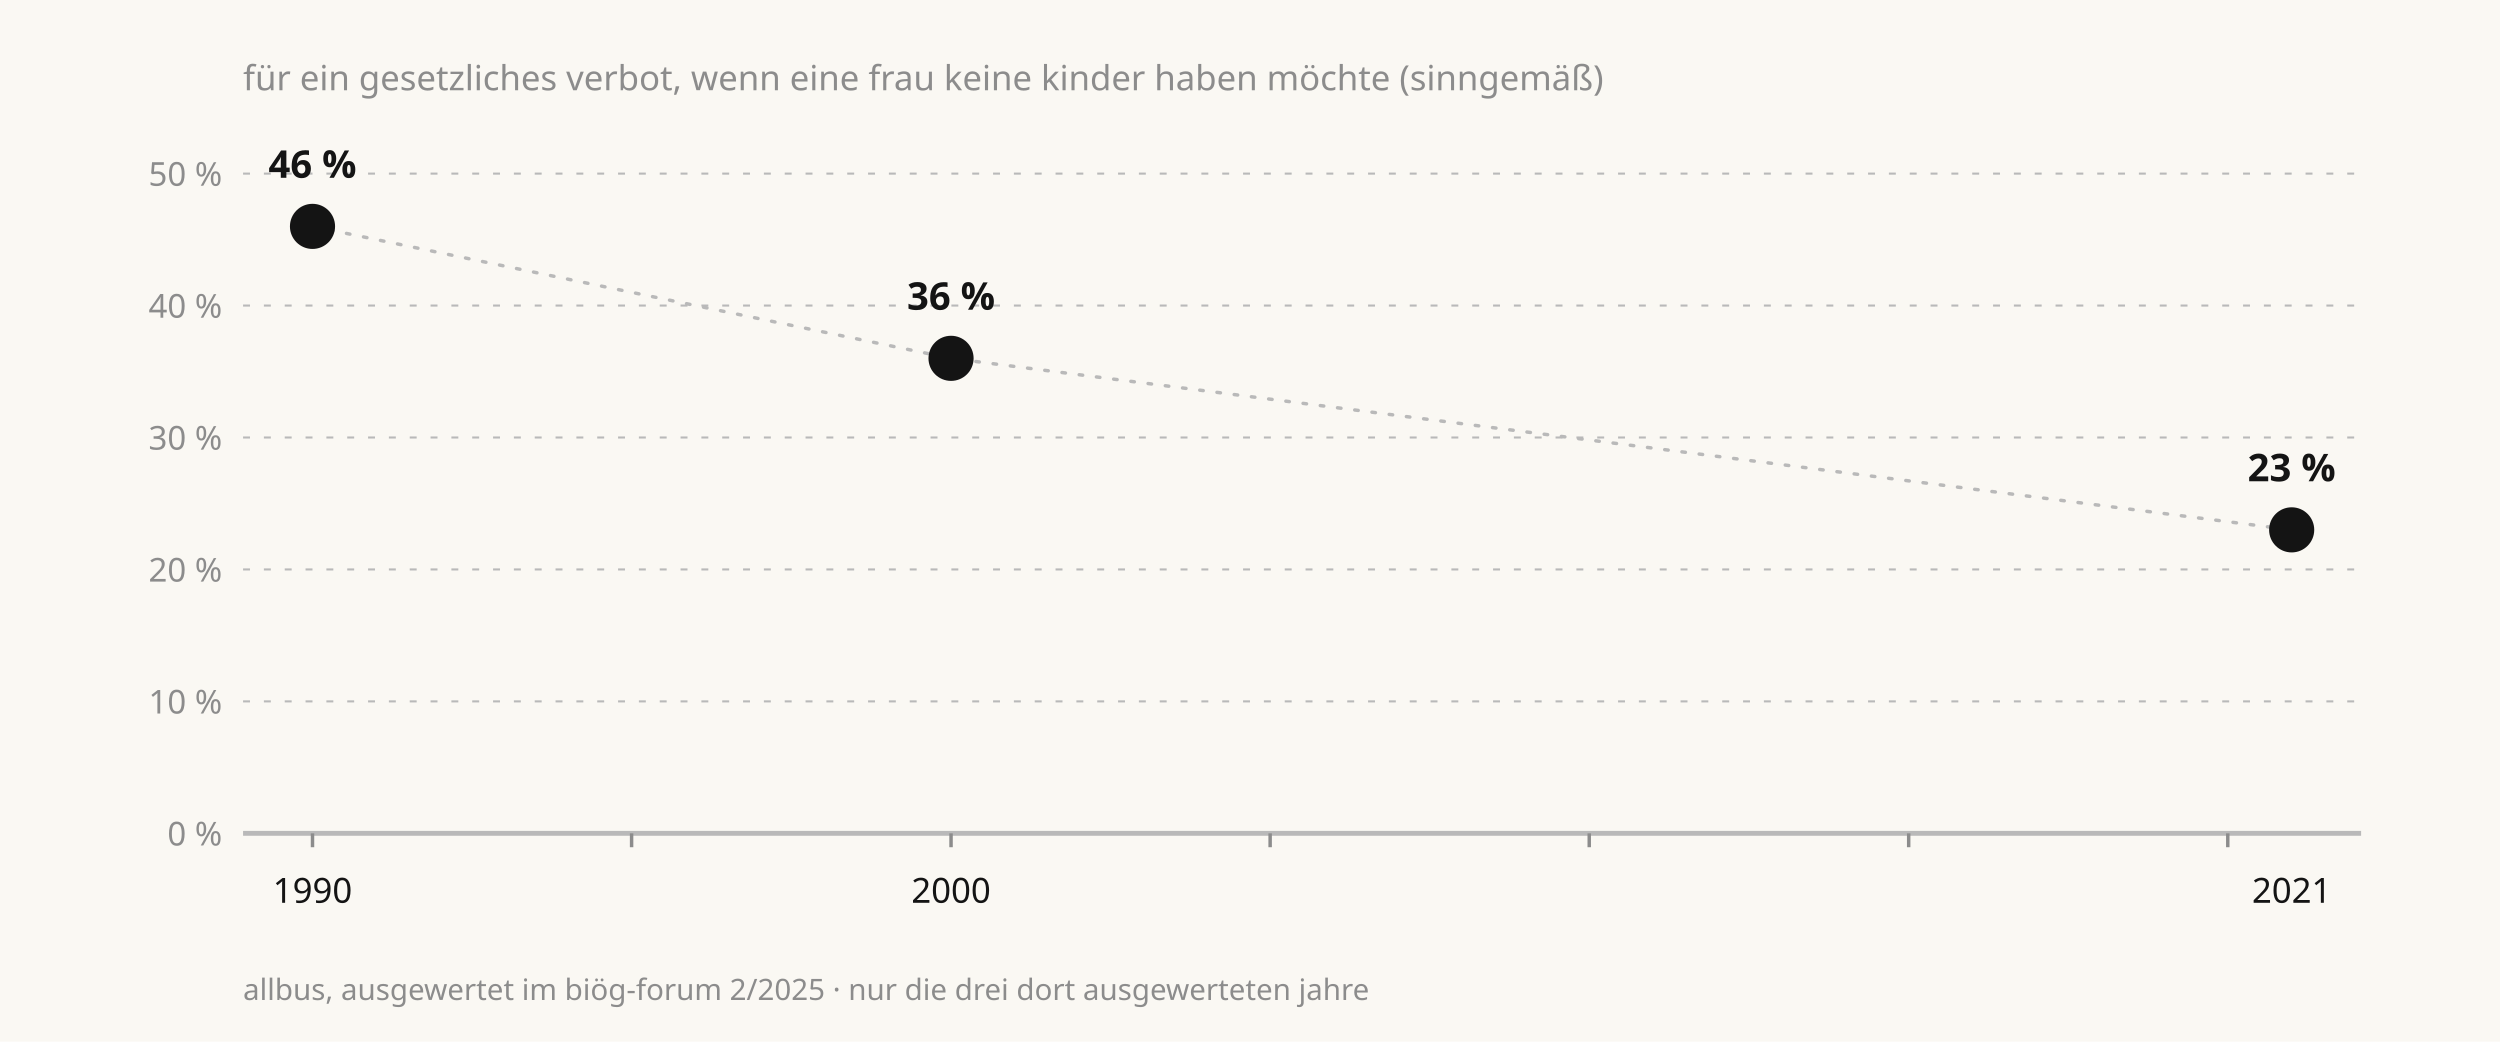
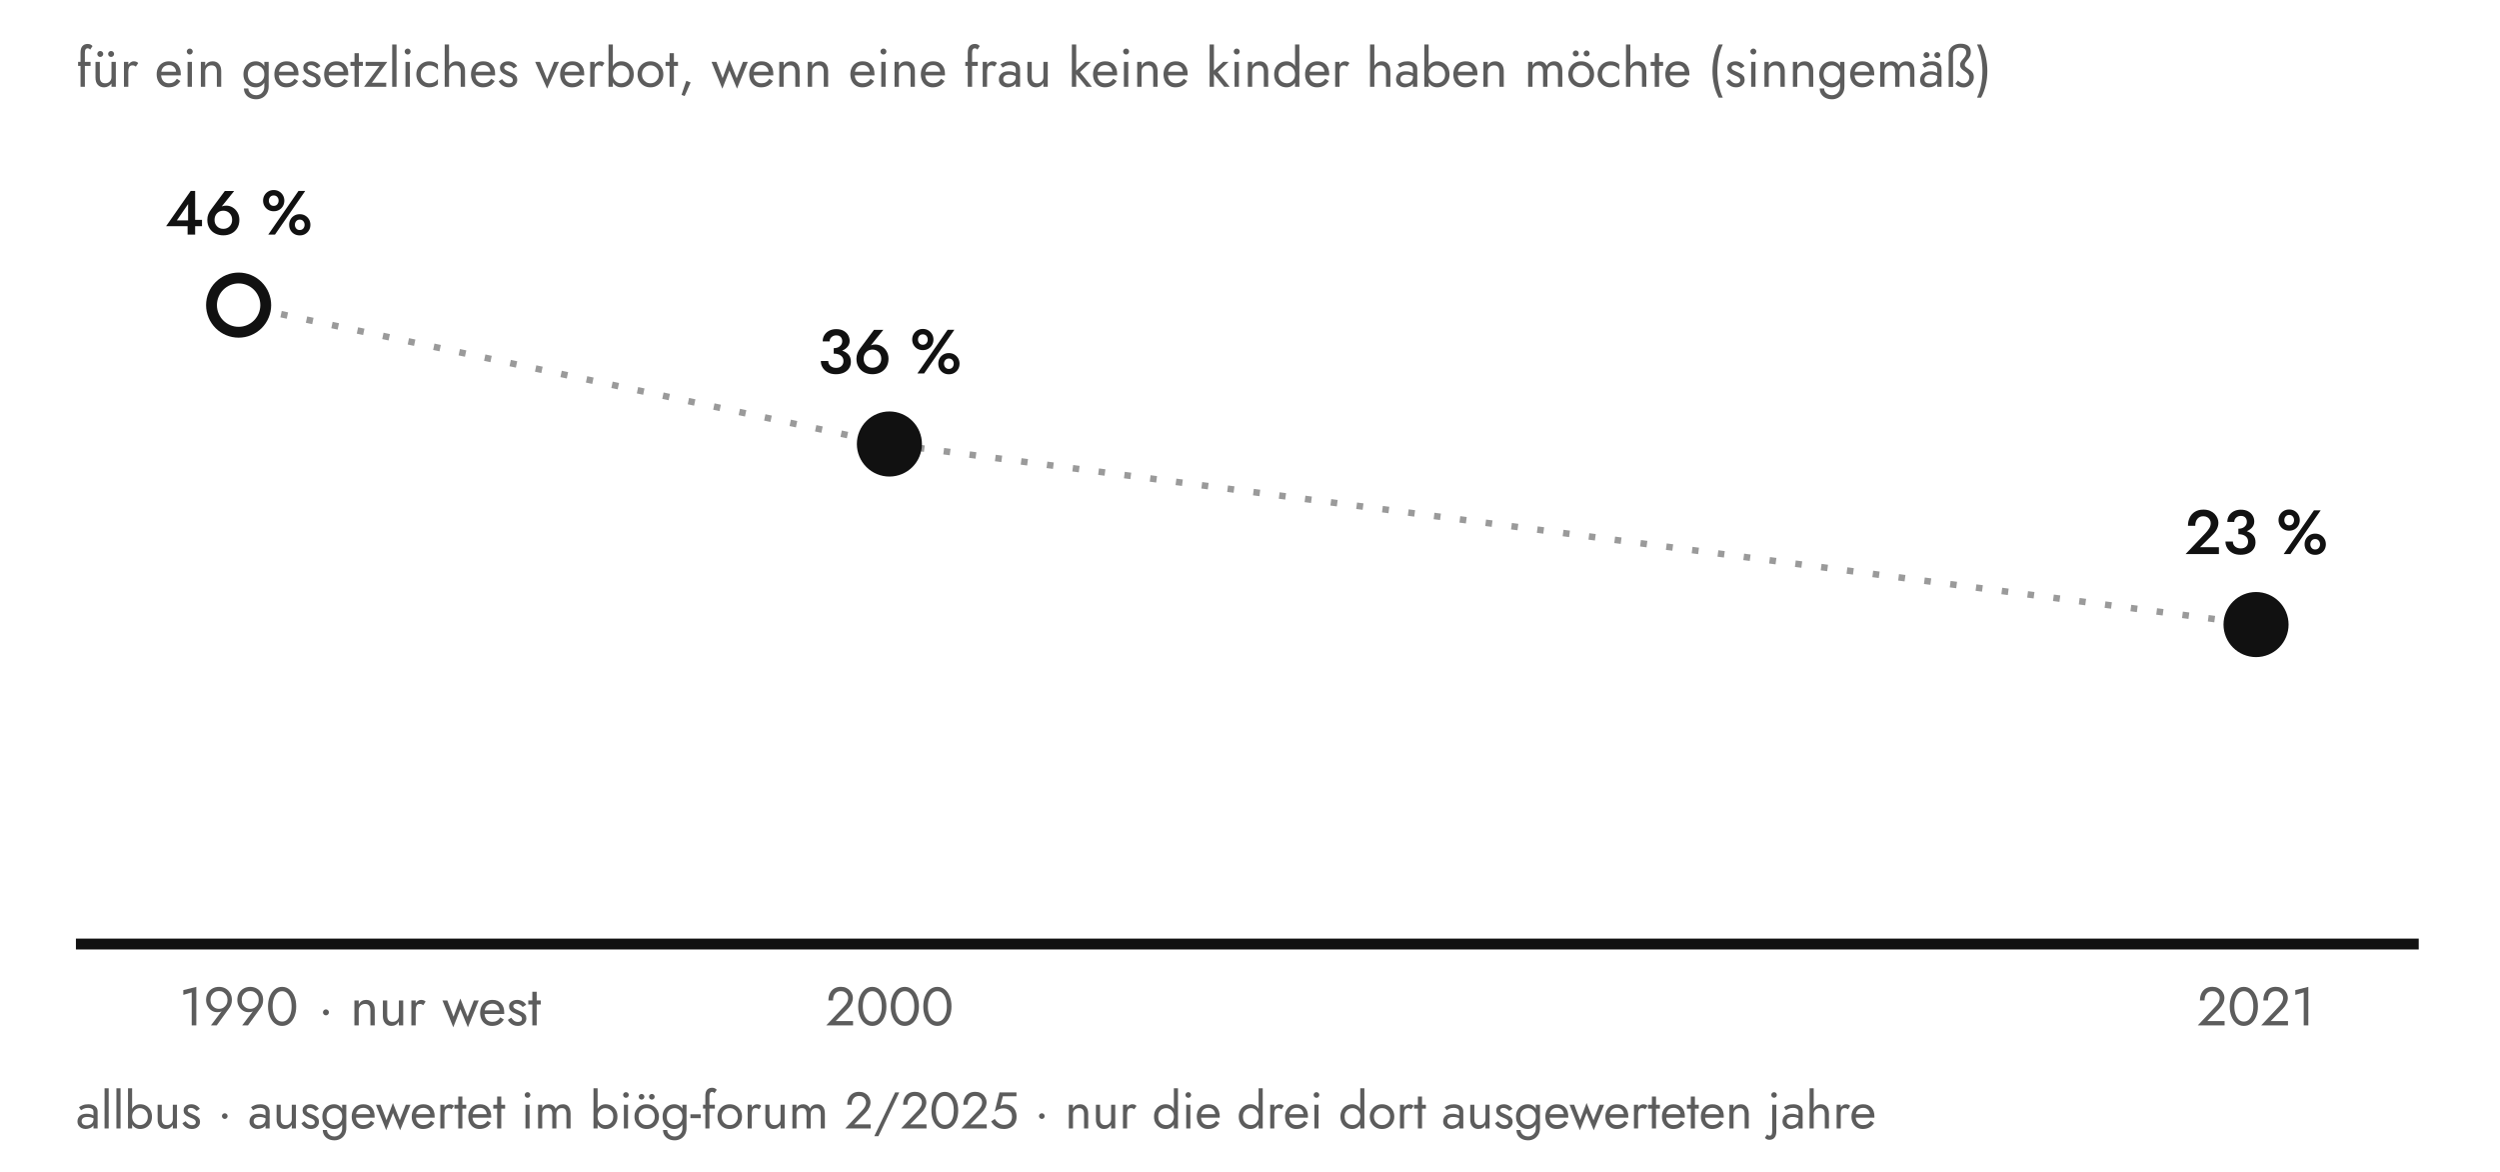
- <svg xmlns="http://www.w3.org/2000/svg" viewBox="0 0 720 300" width="720" height="300" font-family="'Jost','Century Gothic',sans-serif" role="img">
-   <rect x="0" y="0" width="720" height="300" fill="#FAF8F3" />
-   <line x1="70" y1="240.0" x2="680" y2="240.0" stroke="#b9b9b9" stroke-width="1.4" />
-   <text x="64.0" y="243.5" font-size="9.5" fill="#8c8c8c" text-anchor="end">0 %</text>
-   <line x1="70" y1="202.0" x2="680" y2="202.0" stroke="#b9b9b9" stroke-width="0.6" stroke-dasharray="2 4" />
-   <text x="64.0" y="205.5" font-size="9.5" fill="#8c8c8c" text-anchor="end">10 %</text>
-   <line x1="70" y1="164.0" x2="680" y2="164.0" stroke="#b9b9b9" stroke-width="0.6" stroke-dasharray="2 4" />
-   <text x="64.0" y="167.5" font-size="9.5" fill="#8c8c8c" text-anchor="end">20 %</text>
-   <line x1="70" y1="126.0" x2="680" y2="126.0" stroke="#b9b9b9" stroke-width="0.6" stroke-dasharray="2 4" />
-   <text x="64.0" y="129.5" font-size="9.5" fill="#8c8c8c" text-anchor="end">30 %</text>
-   <line x1="70" y1="88.0" x2="680" y2="88.0" stroke="#b9b9b9" stroke-width="0.6" stroke-dasharray="2 4" />
-   <text x="64.0" y="91.5" font-size="9.5" fill="#8c8c8c" text-anchor="end">40 %</text>
-   <line x1="70" y1="50.0" x2="680" y2="50.0" stroke="#b9b9b9" stroke-width="0.6" stroke-dasharray="2 4" />
-   <text x="64.0" y="53.5" font-size="9.5" fill="#8c8c8c" text-anchor="end">50 %</text>
-   <line x1="90.0" y1="240" x2="90.0" y2="244" stroke="#8c8c8c" stroke-width="1" />
-   <line x1="181.9" y1="240" x2="181.9" y2="244" stroke="#8c8c8c" stroke-width="1" />
-   <line x1="273.9" y1="240" x2="273.9" y2="244" stroke="#8c8c8c" stroke-width="1" />
-   <line x1="365.8" y1="240" x2="365.8" y2="244" stroke="#8c8c8c" stroke-width="1" />
-   <line x1="457.7" y1="240" x2="457.7" y2="244" stroke="#8c8c8c" stroke-width="1" />
-   <line x1="549.7" y1="240" x2="549.7" y2="244" stroke="#8c8c8c" stroke-width="1" />
-   <line x1="641.6" y1="240" x2="641.6" y2="244" stroke="#8c8c8c" stroke-width="1" />
-   <polyline points="90.0,65.2 273.9,103.2 660.0,152.6" fill="none" stroke="#b9b9b9" stroke-width="1" stroke-dasharray="1 4" stroke-linecap="round" />
-   <circle cx="90.0" cy="65.2" r="6.5" fill="#141414" />
-   <text x="90.0" y="51.2" font-size="11" fill="#141414" text-anchor="middle" font-weight="600">46 %</text>
-   <text x="90.0" y="260.0" font-size="10" fill="#141414" text-anchor="middle">1990</text>
-   <circle cx="273.9" cy="103.2" r="6.5" fill="#141414" />
-   <text x="273.9" y="89.2" font-size="11" fill="#141414" text-anchor="middle" font-weight="600">36 %</text>
-   <text x="273.9" y="260.0" font-size="10" fill="#141414" text-anchor="middle">2000</text>
-   <circle cx="660.0" cy="152.6" r="6.5" fill="#141414" />
-   <text x="660.0" y="138.6" font-size="11" fill="#141414" text-anchor="middle" font-weight="600">23 %</text>
-   <text x="660.0" y="260.0" font-size="10" fill="#141414" text-anchor="middle">2021</text>
-   <text x="70.0" y="26.0" font-size="10" fill="#8c8c8c" text-anchor="start">für ein gesetzliches verbot, wenn eine frau keine kinder haben möchte (sinngemäß)</text>
-   <text x="70.0" y="288.0" font-size="8.5" fill="#8c8c8c" text-anchor="start">allbus, ausgewertet im biög-forum 2/2025 · nur die drei dort ausgewerteten jahre</text>
+ <svg xmlns="http://www.w3.org/2000/svg" xmlns:xlink="http://www.w3.org/1999/xlink" width="460.8pt" height="216pt" viewBox="0 0 460.8 216" version="1.1">
+   <defs>
+     <style type="text/css">*{stroke-linejoin: round; stroke-linecap: butt}</style>
+   </defs>
+   <g id="figure_1">
+     <g id="patch_1">
+       <path d="M 0 216  L 460.8 216  L 460.8 0  L 0 0  L 0 216  z " style="fill: none" />
+     </g>
+     <g id="axes_1">
+       <g id="line2d_1">
+         <path d="M 51.824 57.909  L 164 81.84  L 416 115.12  " clip-path="url(#p5c528986d0)" style="fill: none; stroke-dasharray: 1.2,3.6; stroke-dashoffset: 0; stroke: #9a9a9a; stroke-width: 1.2" />
+       </g>
+       <g id="patch_2">
+         <path d="M 44 51.24  C 45.326 51.24 46.598 51.767 47.536 52.704  C 48.473 53.642 49 54.914 49 56.24  C 49 57.566 48.473 58.838 47.536 59.776  C 46.598 60.713 45.326 61.24 44 61.24  C 42.674 61.24 41.402 60.713 40.464 59.776  C 39.527 58.838 39 57.566 39 56.24  C 39 54.914 39.527 53.642 40.464 52.704  C 41.402 51.767 42.674 51.24 44 51.24  L 44 51.24  z " clip-path="url(#p5c528986d0)" style="fill: none; stroke: #111111; stroke-width: 2; stroke-linejoin: miter" />
+       </g>
+       <g id="patch_3">
+         <path d="M 164 75.84  C 165.591 75.84 167.117 76.472 168.243 77.597  C 169.368 78.723 170 80.249 170 81.84  C 170 83.431 169.368 84.957 168.243 86.083  C 167.117 87.208 165.591 87.84 164 87.84  C 162.409 87.84 160.883 87.208 159.757 86.083  C 158.632 84.957 158 83.431 158 81.84  C 158 80.249 158.632 78.723 159.757 77.597  C 160.883 76.472 162.409 75.84 164 75.84  z " clip-path="url(#p5c528986d0)" style="fill: #111111" />
+       </g>
+       <g id="patch_4">
+         <path d="M 416 109.12  C 417.591 109.12 419.117 109.752 420.243 110.877  C 421.368 112.003 422 113.529 422 115.12  C 422 116.711 421.368 118.237 420.243 119.363  C 419.117 120.488 417.591 121.12 416 121.12  C 414.409 121.12 412.883 120.488 411.757 119.363  C 410.632 118.237 410 116.711 410 115.12  C 410 113.529 410.632 112.003 411.757 110.877  C 412.883 109.752 414.409 109.12 416 109.12  z " clip-path="url(#p5c528986d0)" style="fill: #111111" />
+       </g>
+       <g id="line2d_2">
+         <path d="M 14 174  L 446 174  " clip-path="url(#p5c528986d0)" style="fill: none; stroke: #111111; stroke-width: 2" />
+       </g>
+       <g id="text_1">
+         <g style="fill: #5c5c5c" transform="translate(14 16) scale(0.1 -0.1)">
+           <defs>
+             <path id="Jost-Book-c9" d="M 256 2944  L 544 2944  L 544 4032  Q 544 4557 768 4806  Q 992 5056 1395 5056  Q 1600 5056 1744 4976  Q 1888 4896 1958 4800  L 1677 4378  Q 1613 4486 1526 4515  Q 1440 4544 1363 4544  Q 1222 4544 1139 4416  Q 1056 4288 1056 3968  L 1056 2944  L 1728 2944  L 1728 2464  L 1056 2464  L 1056 0  L 544 0  L 544 2464  L 256 2464  L 256 2944  z " transform="scale(0.015625)" />
+             <path id="Jost-Book-106" d="M 1971 3872  Q 1971 4019 2073 4121  Q 2176 4224 2317 4224  Q 2464 4224 2569 4121  Q 2675 4019 2675 3872  Q 2675 3731 2569 3625  Q 2464 3520 2317 3520  Q 2176 3520 2073 3625  Q 1971 3731 1971 3872  z M 691 3872  Q 691 4019 793 4121  Q 896 4224 1037 4224  Q 1184 4224 1289 4121  Q 1395 4019 1395 3872  Q 1395 3731 1289 3625  Q 1184 3520 1037 3520  Q 896 3520 793 3625  Q 691 3731 691 3872  z M 992 1152  Q 992 416 1619 416  Q 1958 416 2163 627  Q 2368 838 2368 1152  L 2368 2944  L 2880 2944  L 2880 0  L 2368 0  L 2368 397  Q 2214 186 1987 61  Q 1760 -64 1491 -64  Q 1037 -64 758 227  Q 480 518 480 1088  L 480 2944  L 992 2944  L 992 1152  z " transform="scale(0.015625)" />
+             <path id="Jost-Book-f3" d="M 1882 2381  Q 1779 2458 1696 2493  Q 1613 2528 1485 2528  Q 1197 2528 1094 2320  Q 992 2112 992 1792  L 992 0  L 480 0  L 480 2944  L 992 2944  L 992 2605  Q 1114 2790 1280 2899  Q 1446 3008 1613 3008  Q 1773 3008 1910 2966  Q 2048 2925 2163 2803  L 1882 2381  z " transform="scale(0.015625)" />
+             <path id="Jost-Book-1" transform="scale(0.015625)" />
+             <path id="Jost-Book-bf" d="M 1619 -64  Q 1210 -64 893 131  Q 576 326 400 672  Q 224 1018 224 1472  Q 224 1933 406 2278  Q 589 2624 918 2816  Q 1248 3008 1683 3008  Q 2330 3008 2701 2605  Q 3072 2202 3072 1498  Q 3072 1453 3069 1405  Q 3066 1357 3066 1344  L 749 1344  Q 781 902 1024 659  Q 1267 416 1683 416  Q 2285 416 2605 947  L 3021 685  Q 2560 -64 1619 -64  z M 1683 2560  Q 1306 2560 1069 2358  Q 832 2157 768 1779  L 2515 1779  Q 2490 2131 2262 2345  Q 2035 2560 1683 2560  z " transform="scale(0.015625)" />
+             <path id="Jost-Book-d1" d="M 480 4160  Q 480 4307 585 4409  Q 691 4512 832 4512  Q 979 4512 1081 4409  Q 1184 4307 1184 4160  Q 1184 4019 1081 3913  Q 979 3808 832 3808  Q 691 3808 585 3913  Q 480 4019 480 4160  z M 576 2944  L 1088 2944  L 1088 0  L 576 0  L 576 2944  z " transform="scale(0.015625)" />
+             <path id="Jost-Book-e3" d="M 2368 1792  Q 2368 2528 1741 2528  Q 1408 2528 1200 2323  Q 992 2118 992 1792  L 992 0  L 480 0  L 480 2944  L 992 2944  L 992 2483  Q 1280 3008 1869 3008  Q 2336 3008 2608 2697  Q 2880 2387 2880 1856  L 2880 0  L 2368 0  L 2368 1792  z " transform="scale(0.015625)" />
+             <path id="Jost-Book-ca" d="M 282 -192  L 800 -192  Q 800 -403 915 -585  Q 1030 -768 1241 -880  Q 1453 -992 1741 -992  Q 1965 -992 2182 -883  Q 2400 -774 2544 -540  Q 2688 -307 2688 64  L 2688 506  Q 2528 230 2269 83  Q 2010 -64 1683 -64  Q 1286 -64 953 121  Q 621 307 422 652  Q 224 998 224 1472  Q 224 1952 422 2294  Q 621 2637 953 2822  Q 1286 3008 1683 3008  Q 2010 3008 2269 2861  Q 2528 2714 2688 2438  L 2688 2944  L 3200 2944  L 3200 64  Q 3200 -442 2989 -784  Q 2778 -1126 2445 -1299  Q 2112 -1472 1741 -1472  Q 1312 -1472 982 -1312  Q 653 -1152 467 -861  Q 282 -570 282 -192  z M 742 1472  Q 742 1133 880 896  Q 1018 659 1248 537  Q 1478 416 1747 416  Q 1971 416 2188 537  Q 2406 659 2547 896  Q 2688 1133 2688 1472  Q 2688 1811 2547 2048  Q 2406 2285 2188 2406  Q 1971 2528 1747 2528  Q 1478 2528 1248 2406  Q 1018 2285 880 2048  Q 742 1811 742 1472  z " transform="scale(0.015625)" />
+             <path id="Jost-Book-f8" d="M 602 902  Q 736 698 931 550  Q 1126 403 1402 403  Q 1619 403 1744 502  Q 1869 602 1869 774  Q 1869 928 1769 1033  Q 1670 1139 1516 1212  Q 1363 1286 1190 1350  Q 998 1427 803 1532  Q 608 1638 477 1808  Q 346 1978 346 2234  Q 346 2496 483 2669  Q 621 2842 841 2925  Q 1062 3008 1299 3008  Q 1651 3008 1939 2841  Q 2227 2675 2362 2432  L 1952 2170  Q 1830 2336 1648 2445  Q 1466 2554 1235 2554  Q 1075 2554 960 2483  Q 845 2413 845 2266  Q 845 2086 1033 1974  Q 1222 1862 1459 1766  Q 1715 1664 1926 1545  Q 2138 1427 2262 1260  Q 2387 1094 2387 832  Q 2387 448 2108 192  Q 1830 -64 1376 -64  Q 1082 -64 845 41  Q 608 147 445 313  Q 282 480 198 653  L 602 902  z " transform="scale(0.015625)" />
+             <path id="Jost-Book-fe" d="M 32 2944  L 512 2944  L 512 3968  L 1024 3968  L 1024 2944  L 1504 2944  L 1504 2464  L 1024 2464  L 1024 0  L 512 0  L 512 2464  L 32 2464  L 32 2944  z " transform="scale(0.015625)" />
+             <path id="Jost-Book-11b" d="M 1920 2464  L 288 2464  L 288 2944  L 2848 2944  L 1024 480  L 2720 480  L 2720 0  L 96 0  L 1920 2464  z " transform="scale(0.015625)" />
+             <path id="Jost-Book-de" d="M 480 4992  L 992 4992  L 992 0  L 480 0  L 480 4992  z " transform="scale(0.015625)" />
+             <path id="Jost-Book-b7" d="M 710 1472  Q 710 1165 841 928  Q 973 691 1200 553  Q 1427 416 1715 416  Q 2074 416 2355 576  Q 2637 736 2739 954  L 2739 314  Q 2586 134 2301 35  Q 2016 -64 1715 -64  Q 1286 -64 940 134  Q 595 333 393 681  Q 192 1030 192 1472  Q 192 1920 393 2265  Q 595 2611 940 2809  Q 1286 3008 1715 3008  Q 2016 3008 2301 2909  Q 2586 2810 2739 2630  L 2739 1990  Q 2637 2208 2355 2368  Q 2074 2528 1715 2528  Q 1427 2528 1200 2393  Q 973 2259 841 2019  Q 710 1779 710 1472  z " transform="scale(0.015625)" />
+             <path id="Jost-Book-cf" d="M 2368 1792  Q 2368 2528 1741 2528  Q 1408 2528 1200 2320  Q 992 2112 992 1792  L 992 0  L 480 0  L 480 4992  L 992 4992  L 992 2477  Q 1126 2720 1353 2864  Q 1581 3008 1869 3008  Q 2323 3008 2601 2717  Q 2880 2426 2880 1856  L 2880 0  L 2368 0  L 2368 1792  z " transform="scale(0.015625)" />
+             <path id="Jost-Book-10d" d="M 0 2944  L 576 2944  L 1408 864  L 2240 2944  L 2816 2944  L 1408 -224  L 0 2944  z " transform="scale(0.015625)" />
+             <path id="Jost-Book-b6" d="M 3424 1472  Q 3424 998 3225 652  Q 3027 307 2697 121  Q 2368 -64 1965 -64  Q 1638 -64 1379 83  Q 1120 230 960 506  L 960 0  L 448 0  L 448 4992  L 960 4992  L 960 2438  Q 1120 2714 1379 2861  Q 1638 3008 1965 3008  Q 2368 3008 2697 2822  Q 3027 2637 3225 2294  Q 3424 1952 3424 1472  z M 2906 1472  Q 2906 1811 2768 2048  Q 2630 2285 2403 2406  Q 2176 2528 1901 2528  Q 1677 2528 1459 2406  Q 1242 2285 1101 2048  Q 960 1811 960 1472  Q 960 1133 1101 896  Q 1242 659 1459 537  Q 1677 416 1901 416  Q 2176 416 2403 537  Q 2630 659 2768 896  Q 2906 1133 2906 1472  z " transform="scale(0.015625)" />
+             <path id="Jost-Book-e8" d="M 224 1472  Q 224 1920 425 2265  Q 627 2611 972 2809  Q 1318 3008 1747 3008  Q 2182 3008 2524 2809  Q 2867 2611 3068 2265  Q 3270 1920 3270 1472  Q 3270 1030 3068 681  Q 2867 333 2524 134  Q 2182 -64 1747 -64  Q 1318 -64 972 134  Q 627 333 425 681  Q 224 1030 224 1472  z M 742 1472  Q 742 1165 873 928  Q 1005 691 1232 553  Q 1459 416 1747 416  Q 2035 416 2262 553  Q 2490 691 2621 928  Q 2752 1165 2752 1472  Q 2752 1779 2621 2019  Q 2490 2259 2262 2393  Q 2035 2528 1747 2528  Q 1459 2528 1232 2393  Q 1005 2259 873 2019  Q 742 1779 742 1472  z " transform="scale(0.015625)" />
+             <path id="Jost-Book-1c3" d="M 947 704  L 1459 512  L 755 -1088  L 384 -954  L 947 704  z " transform="scale(0.015625)" />
+             <path id="Jost-Book-10e" d="M 32 2944  L 608 2944  L 1344 1030  L 2144 3168  L 3002 1018  L 3744 2944  L 4320 2944  L 3040 -224  L 2150 1920  L 1312 -224  L 32 2944  z " transform="scale(0.015625)" />
+             <path id="Jost-Book-ac" d="M 634 2266  L 384 2643  Q 550 2765 841 2886  Q 1133 3008 1542 3008  Q 2054 3008 2374 2774  Q 2694 2541 2694 2112  L 2694 0  L 2182 0  L 2182 397  Q 2042 166 1760 51  Q 1478 -64 1210 -64  Q 941 -64 707 48  Q 474 160 333 371  Q 192 582 192 883  Q 192 1312 496 1571  Q 800 1830 1344 1830  Q 1638 1830 1846 1763  Q 2054 1696 2182 1613  L 2182 2042  Q 2182 2342 1987 2451  Q 1792 2560 1517 2560  Q 1184 2560 960 2451  Q 736 2342 634 2266  z M 710 909  Q 710 653 886 515  Q 1062 378 1344 378  Q 1696 378 1939 589  Q 2182 800 2182 1152  L 2182 1261  Q 2003 1350 1817 1388  Q 1632 1427 1427 1427  Q 1056 1427 883 1289  Q 710 1152 710 909  z " transform="scale(0.015625)" />
+             <path id="Jost-Book-102" d="M 992 1152  Q 992 800 1152 608  Q 1312 416 1619 416  Q 1958 416 2163 621  Q 2368 826 2368 1152  L 2368 2944  L 2880 2944  L 2880 0  L 2368 0  L 2368 461  Q 2074 -64 1491 -64  Q 1030 -64 755 249  Q 480 563 480 1088  L 480 2944  L 992 2944  L 992 1152  z " transform="scale(0.015625)" />
+             <path id="Jost-Book-dc" d="M 2048 2944  L 2688 2944  L 1408 1728  L 2816 0  L 2176 0  L 960 1491  L 960 0  L 448 0  L 448 4992  L 960 4992  L 960 1914  L 2048 2944  z " transform="scale(0.015625)" />
+             <path id="Jost-Book-bd" d="M 224 1472  Q 224 1952 422 2294  Q 621 2637 953 2822  Q 1286 3008 1683 3008  Q 2010 3008 2269 2861  Q 2528 2714 2688 2438  L 2688 4992  L 3200 4992  L 3200 0  L 2688 0  L 2688 506  Q 2528 230 2269 83  Q 2010 -64 1683 -64  Q 1286 -64 953 121  Q 621 307 422 652  Q 224 998 224 1472  z M 742 1472  Q 742 1133 880 896  Q 1018 659 1248 537  Q 1478 416 1747 416  Q 1971 416 2188 537  Q 2406 659 2547 896  Q 2688 1133 2688 1472  Q 2688 1811 2547 2048  Q 2406 2285 2188 2406  Q 1971 2528 1747 2528  Q 1478 2528 1248 2406  Q 1018 2285 880 2048  Q 742 1811 742 1472  z " transform="scale(0.015625)" />
+             <path id="Jost-Book-e2" d="M 4512 1856  L 4512 0  L 4000 0  L 4000 1792  Q 4000 2170 3862 2349  Q 3725 2528 3437 2528  Q 3123 2528 2937 2333  Q 2752 2138 2752 1792  L 2752 0  L 2240 0  L 2240 1792  Q 2240 2170 2102 2349  Q 1965 2528 1677 2528  Q 1363 2528 1177 2333  Q 992 2138 992 1792  L 992 0  L 480 0  L 480 2944  L 992 2944  L 992 2515  Q 1254 3008 1805 3008  Q 2112 3008 2333 2864  Q 2554 2720 2656 2458  Q 2963 3008 3565 3008  Q 4019 3008 4265 2707  Q 4512 2406 4512 1856  z " transform="scale(0.015625)" />
+             <path id="Jost-Book-ed" d="M 2035 3936  Q 2035 4083 2140 4185  Q 2246 4288 2387 4288  Q 2534 4288 2636 4185  Q 2739 4083 2739 3936  Q 2739 3795 2636 3689  Q 2534 3584 2387 3584  Q 2246 3584 2140 3689  Q 2035 3795 2035 3936  z M 755 3936  Q 755 4083 860 4185  Q 966 4288 1107 4288  Q 1254 4288 1356 4185  Q 1459 4083 1459 3936  Q 1459 3795 1356 3689  Q 1254 3584 1107 3584  Q 966 3584 860 3689  Q 755 3795 755 3936  z M 224 1472  Q 224 1920 425 2265  Q 627 2611 972 2809  Q 1318 3008 1747 3008  Q 2182 3008 2524 2809  Q 2867 2611 3068 2265  Q 3270 1920 3270 1472  Q 3270 1030 3068 681  Q 2867 333 2524 134  Q 2182 -64 1747 -64  Q 1318 -64 972 134  Q 627 333 425 681  Q 224 1030 224 1472  z M 742 1472  Q 742 1165 873 928  Q 1005 691 1232 553  Q 1459 416 1747 416  Q 2035 416 2262 553  Q 2490 691 2621 928  Q 2752 1165 2752 1472  Q 2752 1779 2621 2019  Q 2490 2259 2262 2393  Q 2035 2528 1747 2528  Q 1459 2528 1232 2393  Q 1005 2259 873 2019  Q 742 1779 742 1472  z " transform="scale(0.015625)" />
+             <path id="Jost-Book-1a9" d="M 1312 4992  L 1792 4992  Q 1459 4275 1305 3475  Q 1152 2675 1152 1856  Q 1152 1043 1305 243  Q 1459 -557 1792 -1280  L 1312 -1280  Q 928 -557 752 243  Q 576 1043 576 1856  Q 576 2675 752 3475  Q 928 4275 1312 4992  z " transform="scale(0.015625)" />
+             <path id="Jost-Book-b1" d="M 1875 3744  Q 1875 3891 1980 3993  Q 2086 4096 2227 4096  Q 2374 4096 2476 3993  Q 2579 3891 2579 3744  Q 2579 3603 2476 3497  Q 2374 3392 2227 3392  Q 2086 3392 1980 3497  Q 1875 3603 1875 3744  z M 595 3744  Q 595 3891 700 3993  Q 806 4096 947 4096  Q 1094 4096 1196 3993  Q 1299 3891 1299 3744  Q 1299 3603 1196 3497  Q 1094 3392 947 3392  Q 806 3392 700 3497  Q 595 3603 595 3744  z M 710 2253  L 461 2643  Q 627 2765 908 2886  Q 1190 3008 1587 3008  Q 2093 3008 2406 2774  Q 2720 2541 2720 2112  L 2720 0  L 2208 0  L 2208 422  Q 2074 186 1805 61  Q 1536 -64 1203 -64  Q 749 -64 470 166  Q 192 397 192 800  Q 192 1146 358 1373  Q 525 1600 809 1715  Q 1094 1830 1446 1830  Q 1702 1830 1894 1766  Q 2086 1702 2208 1619  L 2208 2112  Q 2208 2336 2019 2448  Q 1830 2560 1587 2560  Q 1274 2560 1046 2445  Q 819 2330 710 2253  z M 710 864  Q 710 390 1331 390  Q 1715 390 1961 566  Q 2208 742 2208 1152  L 2208 1267  Q 1882 1440 1472 1440  Q 1082 1440 896 1286  Q 710 1133 710 864  z " transform="scale(0.015625)" />
+             <path id="Jost-Book-11f" d="M 2189 -77  Q 1894 -77 1657 44  Q 1421 166 1248 358  L 1562 742  Q 1709 595 1875 502  Q 2042 410 2227 410  Q 2515 410 2704 614  Q 2893 819 2893 1094  Q 2893 1312 2784 1456  Q 2675 1600 2512 1715  Q 2349 1830 2185 1942  Q 2022 2054 1913 2204  Q 1805 2355 1805 2573  Q 1805 2797 1913 2966  Q 2022 3136 2169 3293  Q 2317 3450 2425 3632  Q 2534 3814 2534 4064  Q 2534 4275 2432 4393  Q 2330 4512 2166 4563  Q 2003 4614 1811 4614  Q 1446 4614 1209 4416  Q 973 4218 973 3763  L 979 -13  L 461 -13  L 461 3891  Q 461 4237 637 4505  Q 813 4774 1136 4928  Q 1459 5082 1894 5082  Q 2413 5082 2742 4851  Q 3072 4621 3072 4109  Q 3072 3846 3001 3664  Q 2931 3482 2825 3347  Q 2720 3213 2614 3097  Q 2509 2982 2438 2857  Q 2368 2733 2368 2573  Q 2368 2438 2477 2342  Q 2586 2246 2742 2150  Q 2899 2054 3056 1929  Q 3213 1805 3321 1622  Q 3430 1440 3430 1165  Q 3430 819 3264 537  Q 3098 256 2819 89  Q 2541 -77 2189 -77  z " transform="scale(0.015625)" />
+             <path id="Jost-Book-1aa" d="M 672 -1280  L 192 -1280  Q 531 -557 681 243  Q 832 1043 832 1856  Q 832 2675 681 3475  Q 531 4275 192 4992  L 672 4992  Q 1056 4275 1232 3475  Q 1408 2675 1408 1856  Q 1408 1043 1232 243  Q 1056 -557 672 -1280  z " transform="scale(0.015625)" />
+           </defs>
+           <use xlink:href="#Jost-Book-c9" />
+           <use xlink:href="#Jost-Book-106" transform="translate(28.59375 0)" />
+           <use xlink:href="#Jost-Book-f3" transform="translate(81.09375 0)" />
+           <use xlink:href="#Jost-Book-1" transform="translate(115.3906 0)" />
+           <use xlink:href="#Jost-Book-bf" transform="translate(145.3906 0)" />
+           <use xlink:href="#Jost-Book-d1" transform="translate(196.8906 0)" />
+           <use xlink:href="#Jost-Book-e3" transform="translate(222.8906 0)" />
+           <use xlink:href="#Jost-Book-1" transform="translate(275.3906 0)" />
+           <use xlink:href="#Jost-Book-ca" transform="translate(305.3906 0)" />
+           <use xlink:href="#Jost-Book-bf" transform="translate(362.3906 0)" />
+           <use xlink:href="#Jost-Book-f8" transform="translate(413.8906 0)" />
+           <use xlink:href="#Jost-Book-bf" transform="translate(454.1875 0)" />
+           <use xlink:href="#Jost-Book-fe" transform="translate(505.6875 0)" />
+           <use xlink:href="#Jost-Book-11b" transform="translate(529.6875 0)" />
+           <use xlink:href="#Jost-Book-de" transform="translate(575.6875 0)" />
+           <use xlink:href="#Jost-Book-d1" transform="translate(598.6875 0)" />
+           <use xlink:href="#Jost-Book-b7" transform="translate(624.6875 0)" />
+           <use xlink:href="#Jost-Book-cf" transform="translate(672.4844 0)" />
+           <use xlink:href="#Jost-Book-bf" transform="translate(724.9844 0)" />
+           <use xlink:href="#Jost-Book-f8" transform="translate(776.4844 0)" />
+           <use xlink:href="#Jost-Book-1" transform="translate(816.7812 0)" />
+           <use xlink:href="#Jost-Book-10d" transform="translate(846.7812 0)" />
+           <use xlink:href="#Jost-Book-bf" transform="translate(889.2812 0)" />
+           <use xlink:href="#Jost-Book-f3" transform="translate(940.7812 0)" />
+           <use xlink:href="#Jost-Book-b6" transform="translate(975.0781 0)" />
+           <use xlink:href="#Jost-Book-e8" transform="translate(1032.078 0)" />
+           <use xlink:href="#Jost-Book-fe" transform="translate(1086.672 0)" />
+           <use xlink:href="#Jost-Book-1c3" transform="translate(1110.672 0)" />
+           <use xlink:href="#Jost-Book-1" transform="translate(1141.469 0)" />
+           <use xlink:href="#Jost-Book-10e" transform="translate(1171.469 0)" />
+           <use xlink:href="#Jost-Book-bf" transform="translate(1237.969 0)" />
+           <use xlink:href="#Jost-Book-e3" transform="translate(1289.469 0)" />
+           <use xlink:href="#Jost-Book-e3" transform="translate(1341.969 0)" />
+           <use xlink:href="#Jost-Book-1" transform="translate(1394.469 0)" />
+           <use xlink:href="#Jost-Book-bf" transform="translate(1424.469 0)" />
+           <use xlink:href="#Jost-Book-d1" transform="translate(1475.969 0)" />
+           <use xlink:href="#Jost-Book-e3" transform="translate(1501.969 0)" />
+           <use xlink:href="#Jost-Book-bf" transform="translate(1554.469 0)" />
+           <use xlink:href="#Jost-Book-1" transform="translate(1605.969 0)" />
+           <use xlink:href="#Jost-Book-c9" transform="translate(1635.969 0)" />
+           <use xlink:href="#Jost-Book-f3" transform="translate(1664.562 0)" />
+           <use xlink:href="#Jost-Book-ac" transform="translate(1698.859 0)" />
+           <use xlink:href="#Jost-Book-102" transform="translate(1746.953 0)" />
+           <use xlink:href="#Jost-Book-1" transform="translate(1799.453 0)" />
+           <use xlink:href="#Jost-Book-dc" transform="translate(1829.453 0)" />
+           <use xlink:href="#Jost-Book-bf" transform="translate(1871.953 0)" />
+           <use xlink:href="#Jost-Book-d1" transform="translate(1923.453 0)" />
+           <use xlink:href="#Jost-Book-e3" transform="translate(1949.453 0)" />
+           <use xlink:href="#Jost-Book-bf" transform="translate(2001.953 0)" />
+           <use xlink:href="#Jost-Book-1" transform="translate(2053.453 0)" />
+           <use xlink:href="#Jost-Book-dc" transform="translate(2083.453 0)" />
+           <use xlink:href="#Jost-Book-d1" transform="translate(2127.453 0)" />
+           <use xlink:href="#Jost-Book-e3" transform="translate(2153.453 0)" />
+           <use xlink:href="#Jost-Book-bd" transform="translate(2205.953 0)" />
+           <use xlink:href="#Jost-Book-bf" transform="translate(2262.953 0)" />
+           <use xlink:href="#Jost-Book-f3" transform="translate(2314.453 0)" />
+           <use xlink:href="#Jost-Book-1" transform="translate(2348.75 0)" />
+           <use xlink:href="#Jost-Book-cf" transform="translate(2378.75 0)" />
+           <use xlink:href="#Jost-Book-ac" transform="translate(2431.25 0)" />
+           <use xlink:href="#Jost-Book-b6" transform="translate(2479.344 0)" />
+           <use xlink:href="#Jost-Book-bf" transform="translate(2536.344 0)" />
+           <use xlink:href="#Jost-Book-e3" transform="translate(2587.844 0)" />
+           <use xlink:href="#Jost-Book-1" transform="translate(2640.344 0)" />
+           <use xlink:href="#Jost-Book-e2" transform="translate(2670.344 0)" />
+           <use xlink:href="#Jost-Book-ed" transform="translate(2748.344 0)" />
+           <use xlink:href="#Jost-Book-b7" transform="translate(2802.938 0)" />
+           <use xlink:href="#Jost-Book-cf" transform="translate(2850.734 0)" />
+           <use xlink:href="#Jost-Book-fe" transform="translate(2903.234 0)" />
+           <use xlink:href="#Jost-Book-bf" transform="translate(2927.234 0)" />
+           <use xlink:href="#Jost-Book-1" transform="translate(2978.734 0)" />
+           <use xlink:href="#Jost-Book-1a9" transform="translate(3008.734 0)" />
+           <use xlink:href="#Jost-Book-f8" transform="translate(3039.734 0)" />
+           <use xlink:href="#Jost-Book-d1" transform="translate(3080.031 0)" />
+           <use xlink:href="#Jost-Book-e3" transform="translate(3106.031 0)" />
+           <use xlink:href="#Jost-Book-e3" transform="translate(3158.531 0)" />
+           <use xlink:href="#Jost-Book-ca" transform="translate(3211.031 0)" />
+           <use xlink:href="#Jost-Book-bf" transform="translate(3268.031 0)" />
+           <use xlink:href="#Jost-Book-e2" transform="translate(3319.531 0)" />
+           <use xlink:href="#Jost-Book-b1" transform="translate(3397.531 0)" />
+           <use xlink:href="#Jost-Book-11f" transform="translate(3446.031 0)" />
+           <use xlink:href="#Jost-Book-1aa" transform="translate(3502.531 0)" />
+         </g>
+       </g>
+       <g id="text_2">
+         <g style="fill: #111111" transform="translate(30.41742 43.24) scale(0.115 -0.115)">
+           <defs>
+             <path id="Jost-Medium-16d" d="M 115 858  L 2643 4480  L 3098 4480  L 3098 1510  L 3802 1510  L 3802 858  L 3098 858  L 3098 0  L 2323 0  L 2323 858  L 115 858  z M 1222 1459  L 2374 1459  L 2374 3130  L 1222 1459  z " transform="scale(0.015625)" />
+             <path id="Jost-Medium-16f" d="M 2118 4474  L 3078 4474  L 1798 2886  Q 1894 2931 2009 2950  Q 2125 2970 2259 2970  Q 2611 2970 2918 2784  Q 3226 2598 3418 2268  Q 3610 1939 3610 1510  Q 3610 1018 3389 659  Q 3168 301 2797 112  Q 2426 -77 1965 -77  Q 1504 -77 1129 112  Q 755 301 537 659  Q 320 1018 320 1510  Q 320 1824 425 2089  Q 531 2355 698 2566  L 2118 4474  z M 1062 1510  Q 1062 1101 1318 845  Q 1574 589 1965 589  Q 2349 589 2608 845  Q 2867 1101 2867 1510  Q 2867 1926 2608 2188  Q 2349 2451 1965 2451  Q 1574 2451 1318 2188  Q 1062 1926 1062 1510  z " transform="scale(0.015625)" />
+             <path id="Jost-Medium-1" transform="scale(0.015625)" />
+             <path id="Jost-Medium-1b0" d="M 192 3482  Q 192 3782 333 4028  Q 474 4275 720 4422  Q 966 4570 1286 4570  Q 1606 4570 1849 4422  Q 2093 4275 2233 4028  Q 2374 3782 2374 3482  Q 2374 3181 2233 2931  Q 2093 2682 1849 2538  Q 1606 2394 1286 2394  Q 966 2394 720 2538  Q 474 2682 333 2931  Q 192 3181 192 3482  z M 3827 4480  L 4518 4480  L 1414 0  L 723 0  L 3827 4480  z M 787 3482  Q 787 3264 918 3104  Q 1050 2944 1286 2944  Q 1517 2944 1651 3104  Q 1786 3264 1786 3482  Q 1786 3699 1651 3856  Q 1517 4013 1286 4013  Q 1050 4013 918 3856  Q 787 3699 787 3482  z M 2867 1005  Q 2867 1306 3004 1552  Q 3142 1798 3388 1945  Q 3635 2093 3955 2093  Q 4275 2093 4521 1945  Q 4768 1798 4909 1552  Q 5050 1306 5050 1005  Q 5050 698 4909 451  Q 4768 205 4521 61  Q 4275 -83 3955 -83  Q 3635 -83 3388 61  Q 3142 205 3004 451  Q 2867 698 2867 1005  z M 3456 1005  Q 3456 787 3590 627  Q 3725 467 3955 467  Q 4186 467 4320 627  Q 4454 787 4454 1005  Q 4454 1216 4320 1376  Q 4186 1536 3955 1536  Q 3725 1536 3590 1376  Q 3456 1216 3456 1005  z " transform="scale(0.015625)" />
+           </defs>
+           <use xlink:href="#Jost-Medium-16d" />
+           <use xlink:href="#Jost-Medium-16f" transform="translate(62.90625 0)" />
+           <use xlink:href="#Jost-Medium-1" transform="translate(124.3125 0)" />
+           <use xlink:href="#Jost-Medium-1b0" transform="translate(154.3125 0)" />
+         </g>
+       </g>
+       <g id="text_3">
+         <g style="fill: #111111" transform="translate(150.7229 68.84) scale(0.115 -0.115)">
+           <defs>
+             <path id="Jost-Medium-16c" d="M 1901 -77  Q 1421 -77 1075 108  Q 730 294 541 601  Q 352 909 352 1280  L 1114 1280  Q 1114 960 1344 768  Q 1574 576 1914 576  Q 2259 576 2467 761  Q 2675 947 2675 1280  Q 2675 1638 2403 1836  Q 2131 2035 1677 2035  L 1677 2598  Q 2086 2598 2316 2806  Q 2547 3014 2547 3302  Q 2547 3571 2393 3740  Q 2240 3910 1939 3910  Q 1651 3910 1452 3734  Q 1254 3558 1254 3290  L 544 3290  Q 544 3654 720 3939  Q 896 4224 1209 4387  Q 1523 4550 1933 4550  Q 2368 4550 2675 4384  Q 2982 4218 3145 3942  Q 3309 3667 3309 3341  Q 3309 3002 3101 2746  Q 2893 2490 2541 2342  Q 2944 2214 3190 1936  Q 3437 1658 3437 1203  Q 3437 813 3245 525  Q 3053 237 2707 80  Q 2362 -77 1901 -77  z " transform="scale(0.015625)" />
+           </defs>
+           <use xlink:href="#Jost-Medium-16c" />
+           <use xlink:href="#Jost-Medium-16f" transform="translate(57.59375 0)" />
+           <use xlink:href="#Jost-Medium-1" transform="translate(119 0)" />
+           <use xlink:href="#Jost-Medium-1b0" transform="translate(149 0)" />
+         </g>
+       </g>
+       <g id="text_4">
+         <g style="fill: #111111" transform="translate(402.7804 102.12) scale(0.115 -0.115)">
+           <defs>
+             <path id="Jost-Medium-16b" d="M 128 0  L 2202 2182  Q 2438 2438 2572 2672  Q 2707 2906 2707 3174  Q 2707 3347 2617 3510  Q 2528 3674 2358 3776  Q 2189 3878 1946 3878  Q 1562 3878 1341 3612  Q 1120 3347 1120 2899  L 371 2899  Q 371 3373 553 3747  Q 736 4122 1091 4339  Q 1446 4557 1958 4557  Q 2349 4557 2637 4432  Q 2925 4307 3113 4105  Q 3302 3904 3398 3670  Q 3494 3437 3494 3213  Q 3494 2861 3321 2534  Q 3149 2208 2874 1952  L 1606 704  L 3546 704  L 3546 0  L 128 0  z " transform="scale(0.015625)" />
+           </defs>
+           <use xlink:href="#Jost-Medium-16b" />
+           <use xlink:href="#Jost-Medium-16c" transform="translate(60.40625 0)" />
+           <use xlink:href="#Jost-Medium-1" transform="translate(118 0)" />
+           <use xlink:href="#Jost-Medium-1b0" transform="translate(148 0)" />
+         </g>
+       </g>
+       <g id="text_5">
+         <g style="fill: #5c5c5c" transform="translate(33 189) scale(0.1 -0.1)">
+           <defs>
+             <path id="Jost-Book-16a" d="M 512 3597  L 512 4160  L 2048 4544  L 2048 0  L 1504 0  L 1504 3891  L 512 3597  z " transform="scale(0.015625)" />
+             <path id="Jost-Book-172" d="M 1574 0  L 890 0  L 2150 1664  Q 2042 1600 1917 1577  Q 1792 1555 1645 1555  Q 1280 1555 979 1747  Q 678 1939 499 2268  Q 320 2598 320 3008  Q 320 3469 521 3814  Q 723 4160 1068 4352  Q 1414 4544 1843 4544  Q 2278 4544 2620 4352  Q 2963 4160 3164 3814  Q 3366 3469 3366 3008  Q 3366 2733 3289 2496  Q 3213 2259 3085 2080  L 1574 0  z M 2848 3008  Q 2848 3315 2717 3548  Q 2586 3782 2358 3916  Q 2131 4051 1843 4051  Q 1555 4051 1328 3916  Q 1101 3782 969 3548  Q 838 3315 838 3008  Q 838 2701 969 2464  Q 1101 2227 1328 2089  Q 1555 1952 1843 1952  Q 2131 1952 2358 2089  Q 2586 2227 2717 2464  Q 2848 2701 2848 3008  z " transform="scale(0.015625)" />
+             <path id="Jost-Book-169" d="M 256 2240  Q 256 2912 467 3430  Q 678 3949 1052 4246  Q 1427 4544 1920 4544  Q 2413 4544 2787 4246  Q 3162 3949 3373 3430  Q 3584 2912 3584 2240  Q 3584 1568 3373 1049  Q 3162 531 2787 233  Q 2413 -64 1920 -64  Q 1427 -64 1052 233  Q 678 531 467 1049  Q 256 1568 256 2240  z M 800 2240  Q 800 1722 937 1315  Q 1075 909 1324 678  Q 1574 448 1920 448  Q 2266 448 2518 678  Q 2771 909 2905 1315  Q 3040 1722 3040 2240  Q 3040 2765 2905 3168  Q 2771 3571 2518 3801  Q 2266 4032 1920 4032  Q 1574 4032 1324 3801  Q 1075 3571 937 3168  Q 800 2765 800 2240  z " transform="scale(0.015625)" />
+           </defs>
+           <use xlink:href="#Jost-Book-16a" />
+           <use xlink:href="#Jost-Book-172" transform="translate(45 0)" />
+           <use xlink:href="#Jost-Book-172" transform="translate(102.5938 0)" />
+           <use xlink:href="#Jost-Book-169" transform="translate(160.1875 0)" />
+         </g>
+       </g>
+       <g id="text_6">
+         <g style="fill: #5c5c5c" transform="translate(58.6 189) scale(0.1 -0.1)">
+           <defs>
+             <path id="Jost-Book-1d4" d="M 608 1536  Q 608 1683 713 1785  Q 819 1888 960 1888  Q 1107 1888 1209 1785  Q 1312 1683 1312 1536  Q 1312 1395 1209 1289  Q 1107 1184 960 1184  Q 819 1184 713 1289  Q 608 1395 608 1536  z " transform="scale(0.015625)" />
+           </defs>
+           <use xlink:href="#Jost-Book-1d4" />
+           <use xlink:href="#Jost-Book-1" transform="translate(30 0)" />
+           <use xlink:href="#Jost-Book-e3" transform="translate(60 0)" />
+           <use xlink:href="#Jost-Book-102" transform="translate(112.5 0)" />
+           <use xlink:href="#Jost-Book-f3" transform="translate(165 0)" />
+           <use xlink:href="#Jost-Book-1" transform="translate(199.2969 0)" />
+           <use xlink:href="#Jost-Book-10e" transform="translate(229.2969 0)" />
+           <use xlink:href="#Jost-Book-bf" transform="translate(295.7969 0)" />
+           <use xlink:href="#Jost-Book-f8" transform="translate(347.2969 0)" />
+           <use xlink:href="#Jost-Book-fe" transform="translate(387.5938 0)" />
+         </g>
+       </g>
+       <g id="text_7">
+         <g style="fill: #5c5c5c" transform="translate(152.1547 189) scale(0.1 -0.1)">
+           <defs>
+             <path id="Jost-Book-16b" d="M 128 0  L 2246 2259  Q 2470 2496 2592 2733  Q 2714 2970 2714 3238  Q 2714 3437 2611 3619  Q 2509 3802 2317 3920  Q 2125 4038 1850 4038  Q 1421 4038 1174 3747  Q 928 3456 928 2944  L 384 2944  Q 384 3424 557 3785  Q 730 4147 1059 4348  Q 1389 4550 1850 4550  Q 2221 4550 2489 4425  Q 2758 4301 2931 4105  Q 3104 3910 3187 3686  Q 3270 3462 3270 3258  Q 3270 2912 3104 2573  Q 2938 2234 2675 1965  L 1248 512  L 3290 512  L 3290 0  L 128 0  z " transform="scale(0.015625)" />
+           </defs>
+           <use xlink:href="#Jost-Book-16b" />
+           <use xlink:href="#Jost-Book-169" transform="translate(56.90625 0)" />
+           <use xlink:href="#Jost-Book-169" transform="translate(116.9062 0)" />
+           <use xlink:href="#Jost-Book-169" transform="translate(176.9062 0)" />
+         </g>
+       </g>
+       <g id="text_8">
+         <g style="fill: #5c5c5c" transform="translate(405.0594 189) scale(0.1 -0.1)">
+           <use xlink:href="#Jost-Book-16b" />
+           <use xlink:href="#Jost-Book-169" transform="translate(56.90625 0)" />
+           <use xlink:href="#Jost-Book-16b" transform="translate(116.9062 0)" />
+           <use xlink:href="#Jost-Book-16a" transform="translate(173.8125 0)" />
+         </g>
+       </g>
+       <g id="text_9">
+         <g style="fill: #5c5c5c" transform="translate(14 208) scale(0.095 -0.095)">
+           <defs>
+             <path id="Jost-Book-1a4" d="M 32 1280  L 32 1760  L 1312 1760  L 1312 1280  L 32 1280  z " transform="scale(0.015625)" />
+             <path id="Jost-Book-1cb" d="M 2688 4480  L 3200 4480  L 608 -960  L 96 -960  L 2688 4480  z " transform="scale(0.015625)" />
+             <path id="Jost-Book-16e" d="M 3354 1472  Q 3354 966 3142 624  Q 2931 282 2576 109  Q 2221 -64 1786 -64  Q 1376 -64 1072 64  Q 768 192 553 406  Q 339 621 192 877  L 653 1190  Q 755 998 924 828  Q 1094 659 1318 553  Q 1542 448 1786 448  Q 2266 448 2528 729  Q 2790 1011 2790 1472  Q 2790 1779 2659 2009  Q 2528 2240 2301 2368  Q 2074 2496 1786 2496  Q 1574 2496 1398 2461  Q 1222 2426 1046 2339  Q 870 2253 640 2093  L 1229 4480  L 3341 4480  L 3341 4000  L 1651 4000  L 1350 2816  Q 1670 2982 2016 2982  Q 2400 2982 2704 2790  Q 3008 2598 3181 2259  Q 3354 1920 3354 1472  z " transform="scale(0.015625)" />
+             <path id="Jost-Book-da" d="M 397 4160  Q 397 4307 499 4406  Q 602 4506 742 4506  Q 890 4506 989 4406  Q 1088 4307 1088 4160  Q 1088 4019 989 3916  Q 890 3814 742 3814  Q 602 3814 499 3916  Q 397 4019 397 4160  z M -109 -730  Q -6 -896 205 -896  Q 371 -896 441 -761  Q 512 -627 512 -320  L 512 2944  L 1024 2944  L 1024 -384  Q 1024 -870 800 -1139  Q 576 -1408 173 -1408  Q -198 -1408 -390 -1152  L -109 -730  z " transform="scale(0.015625)" />
+           </defs>
+           <use xlink:href="#Jost-Book-ac" />
+           <use xlink:href="#Jost-Book-de" transform="translate(48.09375 0)" />
+           <use xlink:href="#Jost-Book-de" transform="translate(71.09375 0)" />
+           <use xlink:href="#Jost-Book-b6" transform="translate(94.09375 0)" />
+           <use xlink:href="#Jost-Book-102" transform="translate(151.0938 0)" />
+           <use xlink:href="#Jost-Book-f8" transform="translate(203.5938 0)" />
+           <use xlink:href="#Jost-Book-1" transform="translate(243.8906 0)" />
+           <use xlink:href="#Jost-Book-1d4" transform="translate(273.8906 0)" />
+           <use xlink:href="#Jost-Book-1" transform="translate(303.8906 0)" />
+           <use xlink:href="#Jost-Book-ac" transform="translate(333.8906 0)" />
+           <use xlink:href="#Jost-Book-102" transform="translate(381.9844 0)" />
+           <use xlink:href="#Jost-Book-f8" transform="translate(434.4844 0)" />
+           <use xlink:href="#Jost-Book-ca" transform="translate(474.7812 0)" />
+           <use xlink:href="#Jost-Book-bf" transform="translate(531.7812 0)" />
+           <use xlink:href="#Jost-Book-10e" transform="translate(581.7812 0)" />
+           <use xlink:href="#Jost-Book-bf" transform="translate(648.2812 0)" />
+           <use xlink:href="#Jost-Book-f3" transform="translate(699.7812 0)" />
+           <use xlink:href="#Jost-Book-fe" transform="translate(734.0781 0)" />
+           <use xlink:href="#Jost-Book-bf" transform="translate(758.0781 0)" />
+           <use xlink:href="#Jost-Book-fe" transform="translate(809.5781 0)" />
+           <use xlink:href="#Jost-Book-1" transform="translate(833.5781 0)" />
+           <use xlink:href="#Jost-Book-d1" transform="translate(863.5781 0)" />
+           <use xlink:href="#Jost-Book-e2" transform="translate(889.5781 0)" />
+           <use xlink:href="#Jost-Book-1" transform="translate(967.5781 0)" />
+           <use xlink:href="#Jost-Book-b6" transform="translate(997.5781 0)" />
+           <use xlink:href="#Jost-Book-d1" transform="translate(1054.578 0)" />
+           <use xlink:href="#Jost-Book-ed" transform="translate(1080.578 0)" />
+           <use xlink:href="#Jost-Book-ca" transform="translate(1135.172 0)" />
+           <use xlink:href="#Jost-Book-1a4" transform="translate(1192.172 0)" />
+           <use xlink:href="#Jost-Book-c9" transform="translate(1213.172 0)" />
+           <use xlink:href="#Jost-Book-e8" transform="translate(1241.766 0)" />
+           <use xlink:href="#Jost-Book-f3" transform="translate(1296.359 0)" />
+           <use xlink:href="#Jost-Book-102" transform="translate(1330.656 0)" />
+           <use xlink:href="#Jost-Book-e2" transform="translate(1383.156 0)" />
+           <use xlink:href="#Jost-Book-1" transform="translate(1461.156 0)" />
+           <use xlink:href="#Jost-Book-16b" transform="translate(1491.156 0)" />
+           <use xlink:href="#Jost-Book-1cb" transform="translate(1548.062 0)" />
+           <use xlink:href="#Jost-Book-16b" transform="translate(1599.562 0)" />
+           <use xlink:href="#Jost-Book-169" transform="translate(1656.469 0)" />
+           <use xlink:href="#Jost-Book-16b" transform="translate(1716.469 0)" />
+           <use xlink:href="#Jost-Book-16e" transform="translate(1773.375 0)" />
+           <use xlink:href="#Jost-Book-1" transform="translate(1829.781 0)" />
+           <use xlink:href="#Jost-Book-1d4" transform="translate(1859.781 0)" />
+           <use xlink:href="#Jost-Book-1" transform="translate(1889.781 0)" />
+           <use xlink:href="#Jost-Book-e3" transform="translate(1919.781 0)" />
+           <use xlink:href="#Jost-Book-102" transform="translate(1972.281 0)" />
+           <use xlink:href="#Jost-Book-f3" transform="translate(2024.781 0)" />
+           <use xlink:href="#Jost-Book-1" transform="translate(2059.078 0)" />
+           <use xlink:href="#Jost-Book-bd" transform="translate(2089.078 0)" />
+           <use xlink:href="#Jost-Book-d1" transform="translate(2146.078 0)" />
+           <use xlink:href="#Jost-Book-bf" transform="translate(2172.078 0)" />
+           <use xlink:href="#Jost-Book-1" transform="translate(2223.578 0)" />
+           <use xlink:href="#Jost-Book-bd" transform="translate(2253.578 0)" />
+           <use xlink:href="#Jost-Book-f3" transform="translate(2310.578 0)" />
+           <use xlink:href="#Jost-Book-bf" transform="translate(2343.375 0)" />
+           <use xlink:href="#Jost-Book-d1" transform="translate(2394.875 0)" />
+           <use xlink:href="#Jost-Book-1" transform="translate(2420.875 0)" />
+           <use xlink:href="#Jost-Book-bd" transform="translate(2450.875 0)" />
+           <use xlink:href="#Jost-Book-e8" transform="translate(2507.875 0)" />
+           <use xlink:href="#Jost-Book-f3" transform="translate(2562.469 0)" />
+           <use xlink:href="#Jost-Book-fe" transform="translate(2596.766 0)" />
+           <use xlink:href="#Jost-Book-1" transform="translate(2620.766 0)" />
+           <use xlink:href="#Jost-Book-ac" transform="translate(2650.766 0)" />
+           <use xlink:href="#Jost-Book-102" transform="translate(2698.859 0)" />
+           <use xlink:href="#Jost-Book-f8" transform="translate(2751.359 0)" />
+           <use xlink:href="#Jost-Book-ca" transform="translate(2791.656 0)" />
+           <use xlink:href="#Jost-Book-bf" transform="translate(2848.656 0)" />
+           <use xlink:href="#Jost-Book-10e" transform="translate(2898.656 0)" />
+           <use xlink:href="#Jost-Book-bf" transform="translate(2965.156 0)" />
+           <use xlink:href="#Jost-Book-f3" transform="translate(3016.656 0)" />
+           <use xlink:href="#Jost-Book-fe" transform="translate(3050.953 0)" />
+           <use xlink:href="#Jost-Book-bf" transform="translate(3074.953 0)" />
+           <use xlink:href="#Jost-Book-fe" transform="translate(3126.453 0)" />
+           <use xlink:href="#Jost-Book-bf" transform="translate(3150.453 0)" />
+           <use xlink:href="#Jost-Book-e3" transform="translate(3201.953 0)" />
+           <use xlink:href="#Jost-Book-1" transform="translate(3254.453 0)" />
+           <use xlink:href="#Jost-Book-da" transform="translate(3284.453 0)" />
+           <use xlink:href="#Jost-Book-ac" transform="translate(3309.453 0)" />
+           <use xlink:href="#Jost-Book-cf" transform="translate(3357.547 0)" />
+           <use xlink:href="#Jost-Book-f3" transform="translate(3410.047 0)" />
+           <use xlink:href="#Jost-Book-bf" transform="translate(3442.844 0)" />
+         </g>
+       </g>
+     </g>
+   </g>
+   <defs>
+     <clipPath id="p5c528986d0">
+       <rect x="0" y="0" width="460.8" height="216" />
+     </clipPath>
+   </defs>
</svg>
